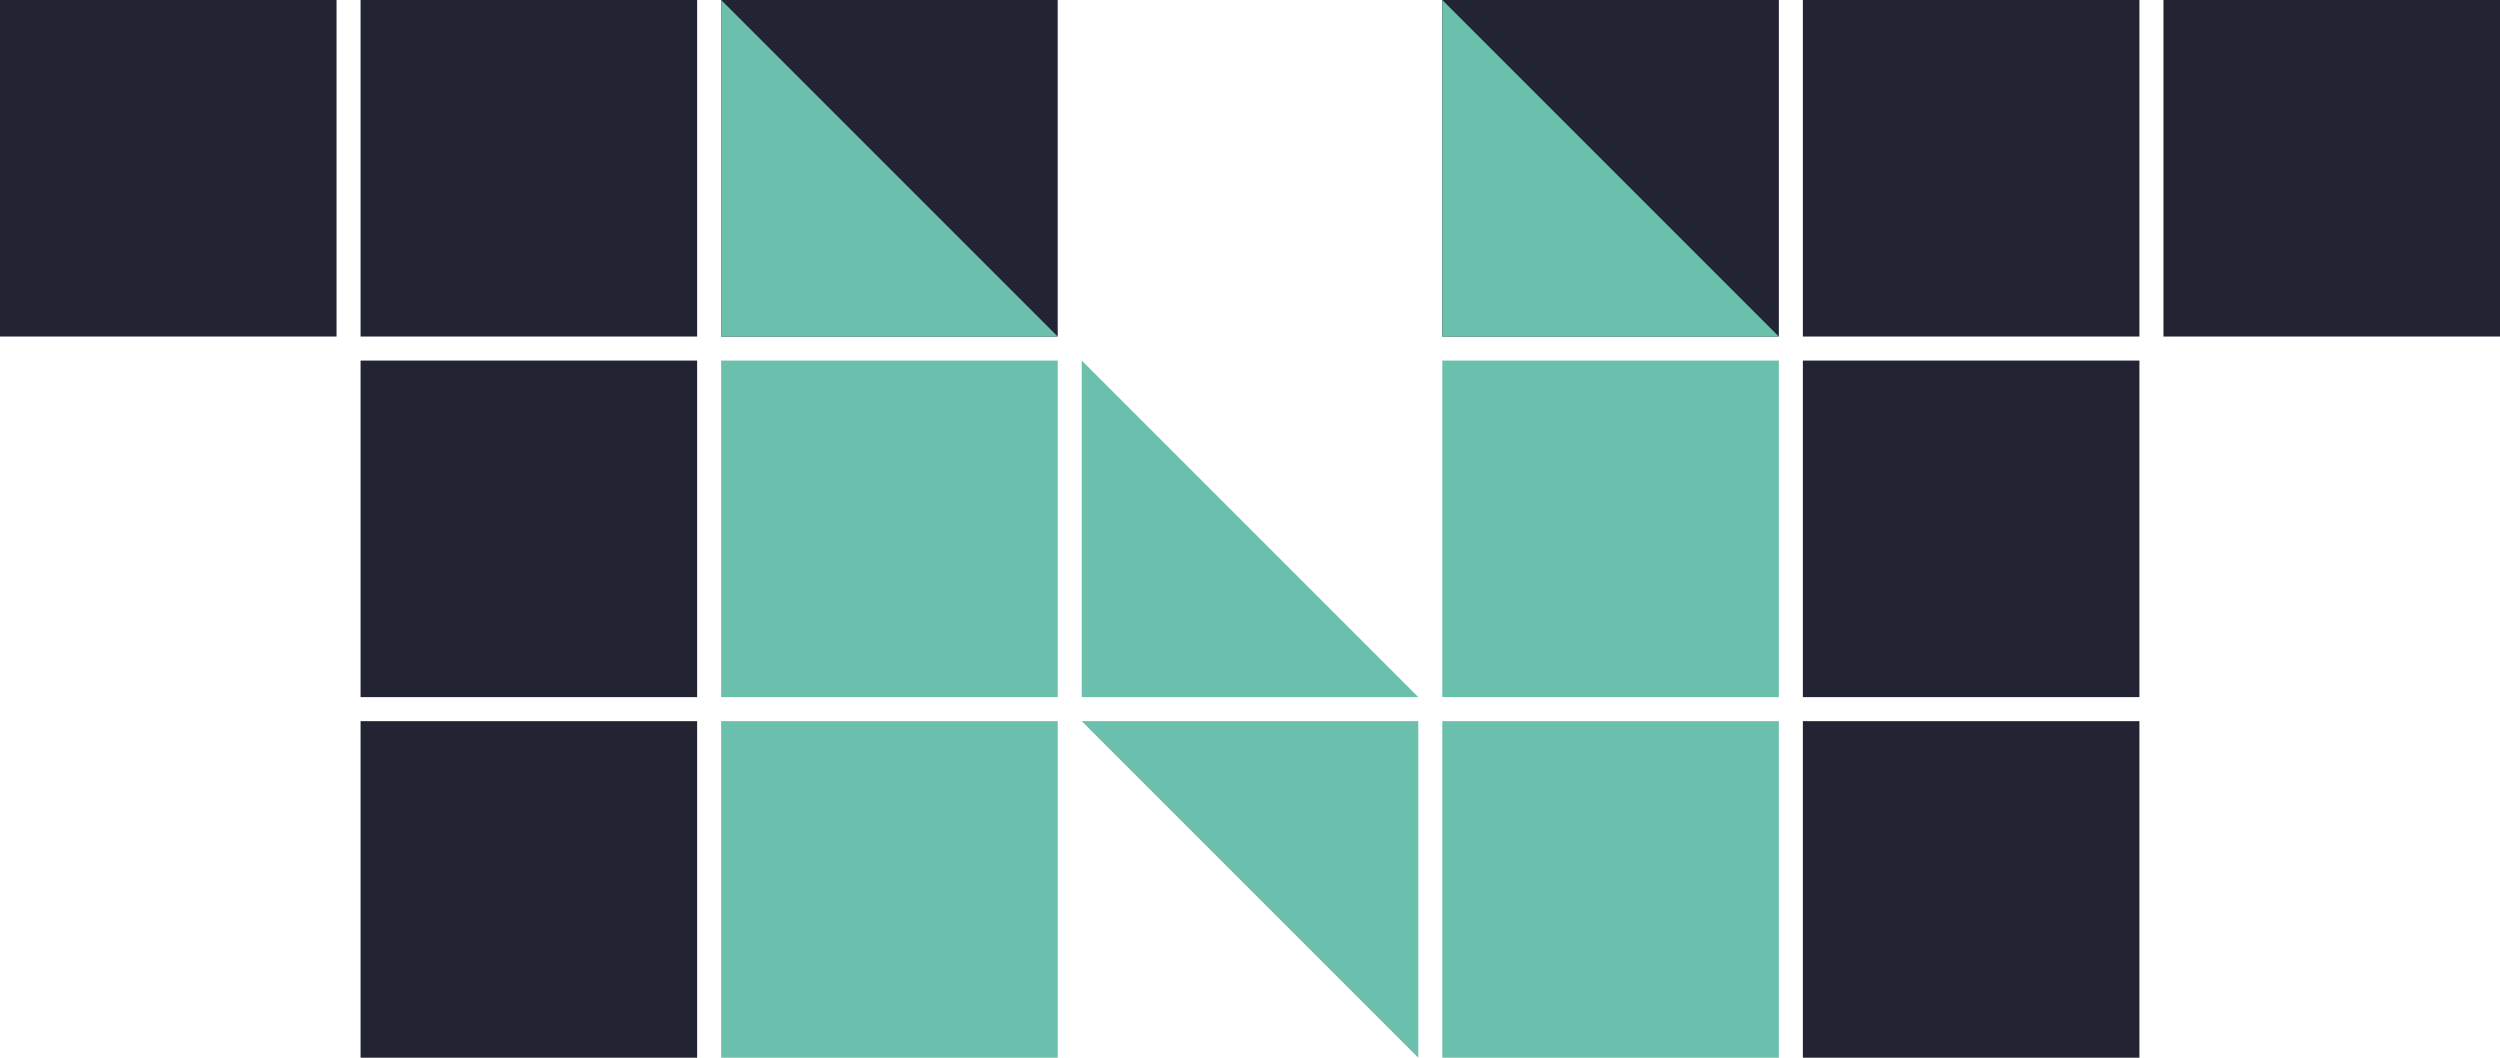
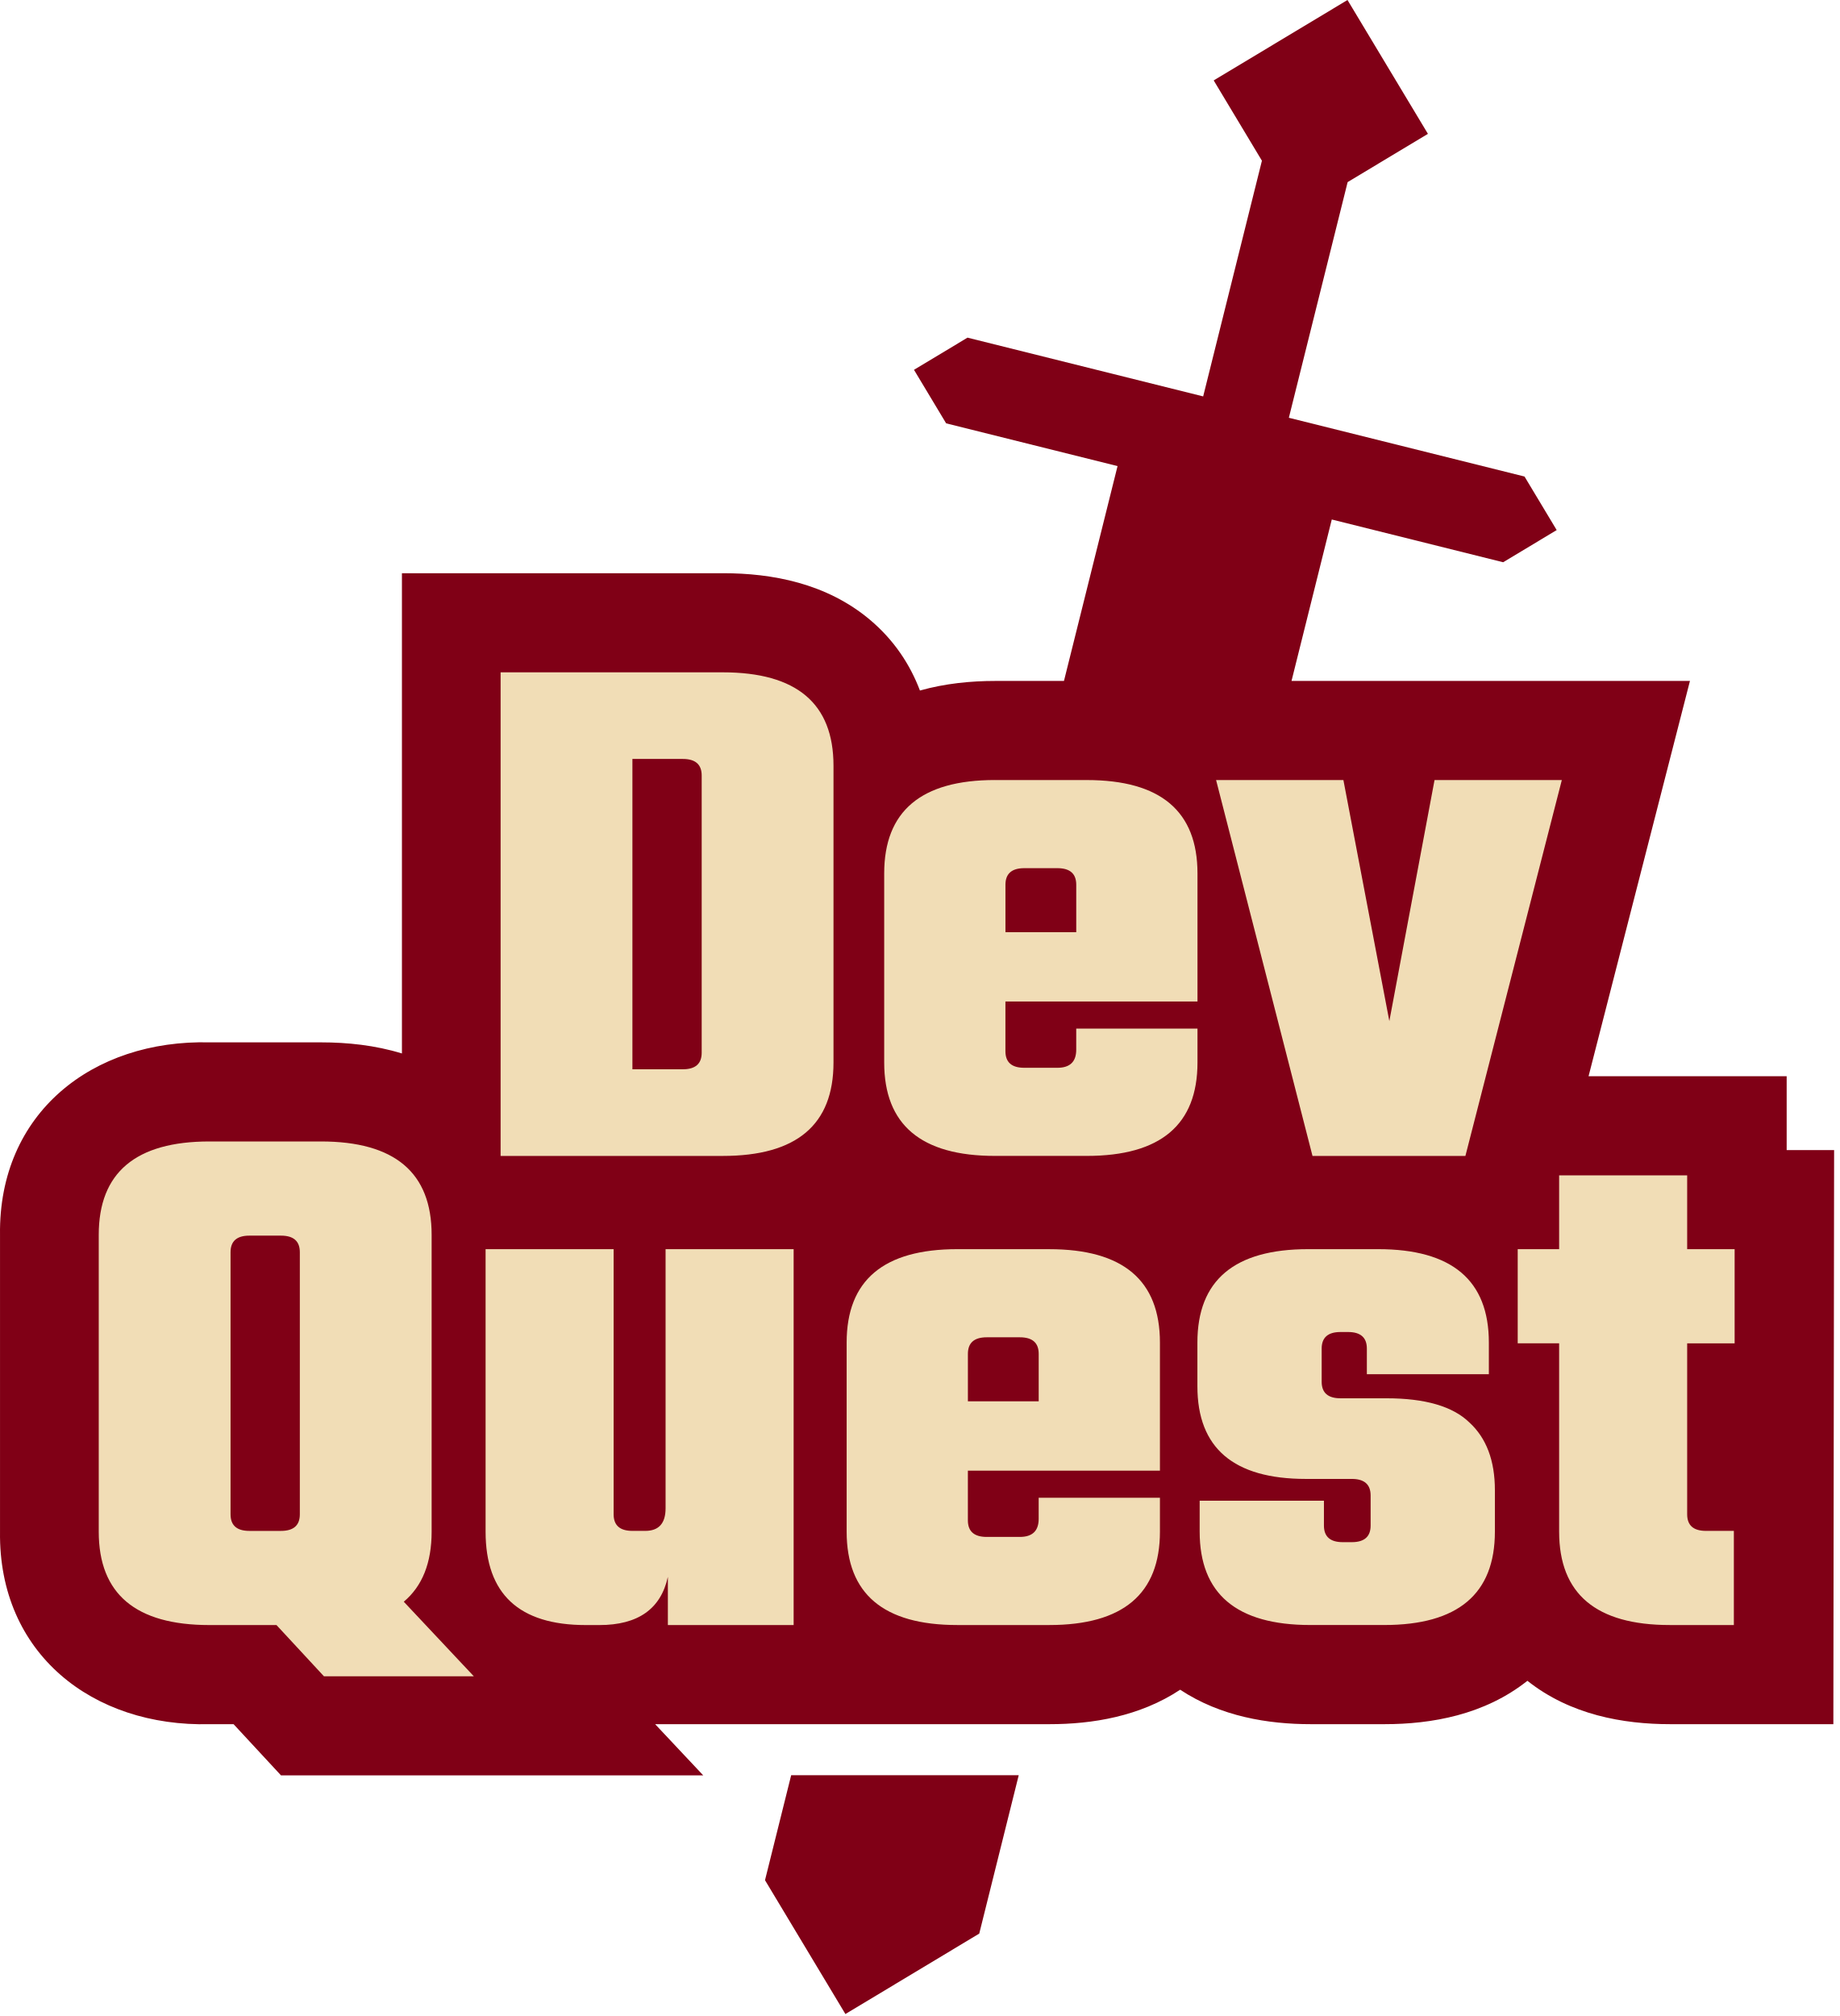
- <svg xmlns="http://www.w3.org/2000/svg" width="416px" height="176px" viewBox="0 0 416 176" version="1.1">
-   <defs />
-   <g id="Icon" stroke="none" stroke-width="1" fill="none" fill-rule="evenodd">
-     <g id="big-icon" transform="translate(-238, -58)">
-       <g id="TNT" transform="translate(238, 58)">
-         <g id="T" transform="translate(240, 0)">
-           <rect id="Rectangle" fill="#222333" x="60" y="120" width="56" height="56" />
-           <rect id="Rectangle" fill="#222333" x="60" y="60" width="56" height="56" />
-           <rect id="Rectangle" fill="#222333" x="60" y="0" width="56" height="56" />
-           <rect id="Rectangle" fill="#222333" x="0" y="0" width="56" height="56" />
-           <rect id="Rectangle" fill="#222333" x="120" y="0" width="56" height="56" />
-           <polygon id="Rectangle" fill="#6ABFAD" points="0 0 56 56 0 56" />
-         </g>
-         <g id="N" transform="translate(120, 60)" fill="#6ABFAD">
-           <rect id="Rectangle" x="0" y="0" width="56" height="56" />
-           <rect id="Rectangle" x="0" y="60" width="56" height="56" />
-           <polygon id="Rectangle" points="60 60 116 60 116 116" />
-           <polygon id="Rectangle" points="60 0 116 56 60 56" />
-           <rect id="Rectangle" x="120" y="0" width="56" height="56" />
-           <rect id="Rectangle" x="120" y="60" width="56" height="56" />
-         </g>
-         <g id="T" fill="#222333">
-           <rect id="Rectangle" x="60" y="120" width="56" height="56" />
-           <rect id="Rectangle" x="60" y="60" width="56" height="56" />
-           <rect id="Rectangle" x="60" y="0" width="56" height="56" />
-           <rect id="Rectangle" x="0" y="0" width="56" height="56" />
-           <rect id="Rectangle" x="120" y="0" width="56" height="56" />
-         </g>
-         <polygon id="Rectangle" fill="#6ABFAD" points="120 0 176 56 120 56" />
-       </g>
-     </g>
-   </g>
+ <svg xmlns="http://www.w3.org/2000/svg" width="292" height="320" viewBox="0 0 292 320" fill="none">
+   <path d="M12.5 185L39 173L70 176.5L72.5 101H123.5L145.5 115.5H216L255.5 117.5L247 180.5H278.5L281.5 266L149 259.5L44 272.5L12.5 261V185Z" fill="#F1DDB6" />
+   <path d="M111.392 123.098V167.098C111.392 168.85 110.396 169.727 108.403 169.727H100.394V120.469H108.403C110.396 120.469 111.392 121.343 111.392 123.098Z" fill="#800016" />
+   <path d="M170.852 147.968H159.613V140.434C159.613 138.683 160.609 137.805 162.602 137.805H167.863C169.856 137.805 170.852 138.679 170.852 140.434V147.968Z" fill="#800016" />
+   <path d="M36.599 240.371V198.762C36.599 197.01 37.595 196.133 39.588 196.133H44.608C46.601 196.133 47.597 197.007 47.597 198.762V240.371C47.597 242.123 46.601 243 44.608 243H39.588C37.595 243 36.599 242.126 36.599 240.371Z" fill="#800016" />
+   <path d="M164.892 222.433H153.652V214.899C153.652 213.148 154.648 212.27 156.641 212.27H161.903C163.895 212.27 164.892 213.144 164.892 214.899V222.433Z" fill="#800016" />
+   <path fill-rule="evenodd" clip-rule="evenodd" d="M211.417 82.46L238.623 89.246L247.121 84.138L242.014 75.639L204.603 66.312L213.934 28.905L226.68 21.245L213.913 0L192.671 12.764L200.327 25.51L191 62.921L153.589 53.594L145.094 58.701L150.198 67.197L177.408 73.982L168.902 108.086H158.005C154.152 108.086 150.048 108.477 146.038 109.607C144.482 105.502 141.955 101.629 138.134 98.402C131.201 92.553 122.5 90.987 114.808 90.987H63.805V167.217C59.537 165.903 55.128 165.455 51.01 165.455H33.313C14.659 164.976 -0.248 176.705 0.003 196.01V243.119C-0.252 262.441 14.676 274.153 33.31 273.678H37.078L44.612 281.809H111.641L104.002 273.678H166.623C173.38 273.678 180.918 272.468 187.35 268.21C193.783 272.468 201.32 273.678 208.078 273.678H219.797C227.25 273.678 235.651 272.206 242.472 266.794C249.293 272.206 257.694 273.678 265.147 273.678H291.042L291.161 182.551H283.63V170.832H252.18L268.276 108.086H205.026L211.417 82.46ZM114.742 106.719H79.47V183.481H114.742C126.457 183.481 132.316 178.537 132.316 168.654V121.546C132.316 111.662 126.46 106.719 114.742 106.719ZM172.523 123.818H157.938V123.814C146.223 123.814 140.364 128.758 140.364 138.641V168.651C140.364 178.534 146.22 183.477 157.938 183.477H172.523C184.239 183.477 190.098 178.534 190.098 168.651V163.27H170.849V166.619C170.849 168.532 169.853 169.49 167.86 169.49H162.598C160.606 169.49 159.609 168.616 159.609 166.861V158.97H190.098V138.644C190.098 128.761 184.242 123.818 172.523 123.818ZM220.555 162.078L213.262 123.818H193.052L208.357 183.481H232.63L247.936 123.818H227.729L220.555 162.078ZM15.675 243.119C15.675 253.002 21.531 257.946 33.25 257.946H43.892L51.425 266.077H75.219L64.099 254.24C67.046 251.768 68.521 248.062 68.521 243.119V196.01C68.521 186.127 62.665 181.184 50.947 181.184H33.25C21.535 181.184 15.675 186.127 15.675 196.01V243.119ZM125.988 198.283H105.662L105.659 198.279V239.41C105.659 241.801 104.586 242.997 102.432 242.997H100.401C98.408 242.997 97.412 242.123 97.412 240.368V198.283H77.086V243.119C77.086 253.002 82.389 257.946 92.989 257.946H95.143C101.278 257.946 104.907 255.393 106.023 250.293V257.946H125.988V198.283ZM166.563 198.283H151.977V198.279C140.262 198.279 134.403 203.223 134.403 213.106V243.115C134.403 252.999 140.259 257.942 151.977 257.942H166.563C178.278 257.942 184.137 252.999 184.137 243.115V237.735H164.888V241.084C164.888 242.997 163.892 243.955 161.899 243.955H156.638C154.645 243.955 153.649 243.081 153.649 241.326V233.435H184.137V213.109C184.137 203.226 178.281 198.283 166.563 198.283ZM217.583 237.379V242.158C217.583 243.909 216.587 244.787 214.594 244.787H213.161C211.168 244.787 210.172 243.913 210.172 242.158V238.211H190.444V243.112C190.444 252.995 196.3 257.939 208.018 257.939H219.737C231.452 257.939 237.311 252.995 237.311 243.112V236.536C237.311 231.834 235.955 228.247 233.246 225.775C230.617 223.227 226.233 221.951 220.094 221.951H212.801C210.808 221.951 209.812 221.077 209.812 219.322V214.06C209.812 212.309 210.808 211.431 212.801 211.431H213.997C215.989 211.431 216.986 212.305 216.986 214.06V218.126H236.353V213.106C236.353 203.223 230.498 198.279 218.779 198.279H207.658C195.943 198.279 190.084 203.223 190.084 213.106V220.042C190.084 229.848 195.824 234.75 207.302 234.75H214.594C216.587 234.75 217.583 235.624 217.583 237.379ZM267.835 213.228H275.369V198.279H267.835V186.561H247.509V198.279H240.933V213.225H247.509V243.115C247.509 252.999 253.365 257.942 265.084 257.942H275.246V242.997H270.824C268.831 242.997 267.835 242.123 267.835 240.368V213.228Z" fill="#800016" />
+   <path d="M125.597 281.778H150.883L150.883 281.778L150.884 281.778H161.721L155.453 306.921L155.452 306.92L155.452 306.921L134.207 319.688L121.443 298.443L125.597 281.778Z" fill="#800016" />
</svg>
